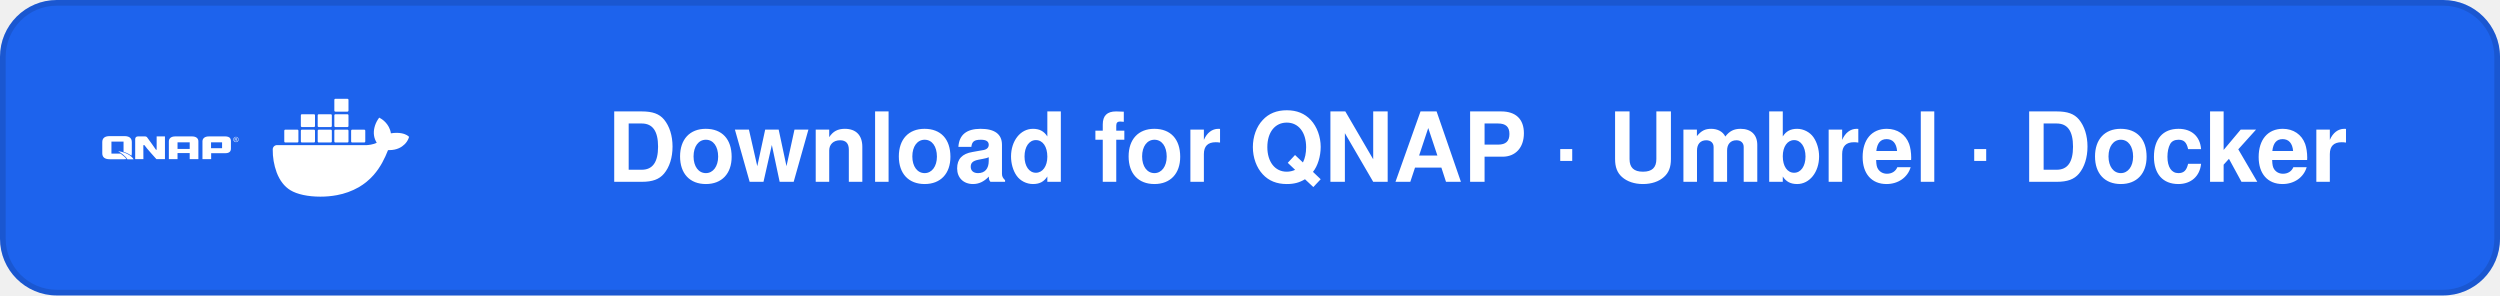
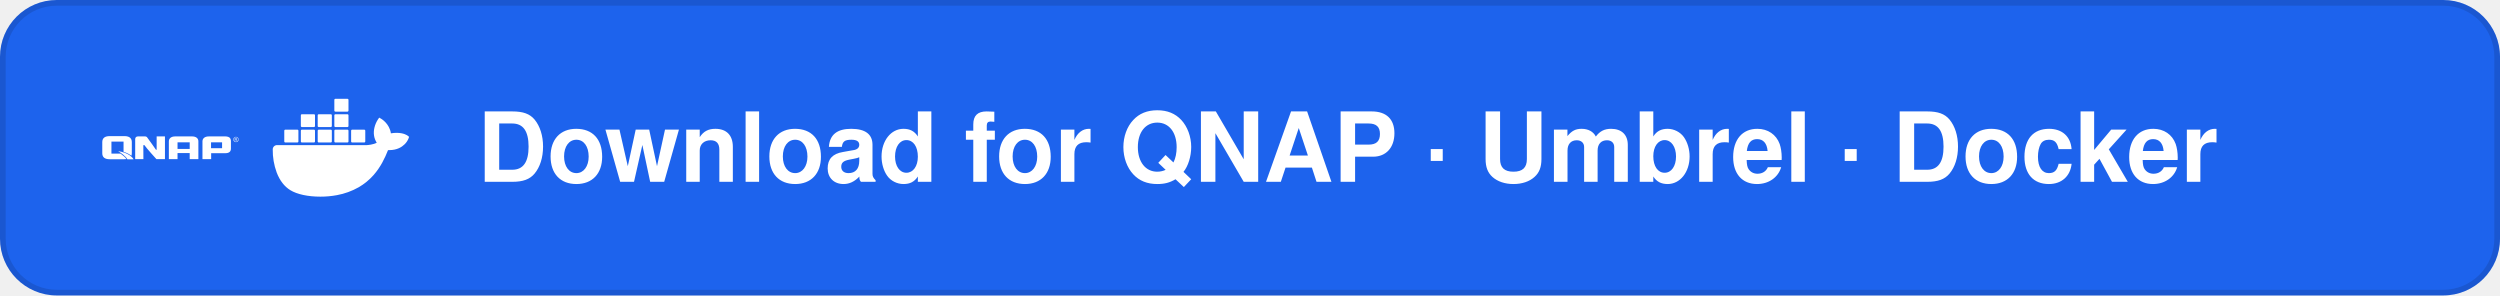
<svg xmlns="http://www.w3.org/2000/svg" width="440" height="52" viewBox="0 0 440 52" role="img" aria-label="Download for QNAP · Umbrel · Docker">
  <rect width="440" height="52" rx="10" fill="#1D63ED" />
  <rect x="0.5" y="0.5" width="439" height="51" rx="9.5" fill="none" stroke="#000" stroke-opacity=".12" />
  <g transform="translate(18 14)">
    <path fill="#fff" d="M1.316 9.955C.438 9.955 0 10.309 0 11.018v1.951c0 .704.438 1.057 1.316 1.057h2.57c0-.006.149.005.377-.029-.214-.309-.611-.643-.983-.912l-.068-.049H1.613v-2.113H3.744v1.793c.64.199 1.079.455 1.379.699.051-.128.076-.276.076-.445v-1.951c0-.67-.393-1.024-1.176-1.061v-.002zm4.965.053c-.155 0-.274.044-.357.131-.147.153-.116.346-.131.353v3.518h1.445s-.008-1.858-.012-2.406c.006-.036.032-.088.142-.074 0 0 .043.001.061.033.279.445 2.103 2.447 2.103 2.447h1.5v-4.002H9.57v2.328c-.022.053-.095.044-.131.006-.258-.399-1.251-1.764-1.568-2.199-.02-.024-.125-.135-.355-.135Zm6.584 0c-.366 0-.647.076-.844.231-.202.159-.303.371-.303.639v3.133h1.527v-1.066h2.141v1.066h1.529V10.877c0-.271-.099-.485-.297-.639-.197-.154-.479-.231-.846-.231zm5.918 0c-.366 0-.648.078-.846.232-.197.153-.298.361-.303.619v3.15h1.529v-1.045h2.471c.671 0 1.008-.268 1.008-.808V10.873c0-.308-.085-.529-.248-.664-.28-.222-.743-.188-.703-.201zm4.725.072c-.248.013-.447.22-.447.471 0 .259.212.469.471.469A.468.468 0 0 0 24 10.551c0-.259-.21-.471-.469-.471-.008 0-.015-0-.023 0zm.002.068c.007-0.0.015 0 .021 0 .221.001.4.181.4.402a.4.4 0 0 1-.4.398c-.221-.001-.4-.178-.4-.398 0-.214.168-.391.379-.402zm-.189.141v.533h.072v-.236c.04-.002.081.001.121.002.033.007.064.046.068.051.045.058.081.122.121.184h.088l-.092-.144a.351.351 0 0 0-.059-.07.179.179 0 0 0-.043-.027c.051-.007.089-.023.113-.049.043-.046.05-.116.014-.176-.022-.036-.056-.066-.166-.066zm.072.059h.168c.151 0 .134.141.059.168-.074.019-.151.006-.227.01zm-10.146.701h2.141v1.158H13.246zm5.896 0h1.943v1.037h-1.943zm-16.357 1.539c.479.304 1.352.907 1.641 1.457h1.088c-.186-.331-.814-1.129-2.728-1.457Z" />
  </g>
  <g transform="translate(48 14)">
    <path fill="#fff" d="M13.983 11.078h2.119a.186.186 0 00.186-.185V9.006a.186.186 0 00-.186-.186h-2.119a.185.185 0 00-.185.185v1.888c0 .102.083.185.185.185m-2.954-5.43h2.118a.186.186 0 00.186-.186V3.574a.186.186 0 00-.186-.185h-2.118a.185.185 0 00-.185.185v1.888c0 .102.082.185.185.185m0 2.716h2.118a.187.187 0 00.186-.186V6.29a.186.186 0 00-.186-.185h-2.118a.185.185 0 00-.185.185v1.887c0 .102.082.185.185.186m-2.93 0h2.12a.186.186 0 00.184-.186V6.29a.185.185 0 00-.185-.185H8.1a.185.185 0 00-.185.185v1.887c0 .102.083.185.185.186m-2.964 0h2.119a.186.186 0 00.185-.186V6.29a.185.185 0 00-.185-.185H5.136a.186.186 0 00-.186.185v1.887c0 .102.084.185.186.186m5.893 2.715h2.118a.186.186 0 00.186-.185V9.006a.186.186 0 00-.186-.186h-2.118a.185.185 0 00-.185.185v1.888c0 .102.082.185.185.185m-2.93 0h2.12a.185.185 0 00.184-.185V9.006a.185.185 0 00-.184-.186h-2.12a.185.185 0 00-.184.185v1.888c0 .102.083.185.185.185m-2.964 0h2.119a.185.185 0 00.185-.185V9.006a.185.185 0 00-.184-.186h-2.12a.186.186 0 00-.186.186v1.887c0 .102.084.185.186.185m-2.92 0h2.12a.185.185 0 00.184-.185V9.006a.185.185 0 00-.184-.186h-2.12a.185.185 0 00-.184.185v1.888c0 .102.082.185.185.185M23.763 9.89c-.065-.051-.672-.51-1.954-.51-.338.001-.676.03-1.01.087-.248-1.7-1.653-2.53-1.716-2.566l-.344-.199-.226.327c-.284.438-.49.922-.612 1.43-.23.97-.09 1.882.403 2.661-.595.332-1.55.413-1.744.42H.751a.751.751 0 00-.75.748 11.376 11.376 0 00.692 4.062c.545 1.428 1.355 2.48 2.41 3.124 1.18.723 3.1 1.137 5.275 1.137.983.003 1.963-.086 2.93-.266a12.248 12.248 0 003.823-1.389c.98-.567 1.86-1.288 2.61-2.136 1.252-1.418 1.998-2.997 2.553-4.4h.221c1.372 0 2.215-.549 2.68-1.009.309-.293.55-.65.707-1.046l.098-.288Z" />
  </g>
-   <text x="260.0" y="32.0" text-anchor="middle" fill="#fff" font-family="-apple-system,BlinkMacSystemFont,Segoe UI,Helvetica,Arial,sans-serif" font-size="17" font-weight="600">Download for QNAP · Umbrel · Docker</text>
+   <text x="84" y="32.0" fill="#fff" font-family="-apple-system,BlinkMacSystemFont,Segoe UI,Helvetica,Arial,sans-serif" font-size="17" font-weight="600">Download for QNAP · Umbrel · Docker</text>
</svg>
